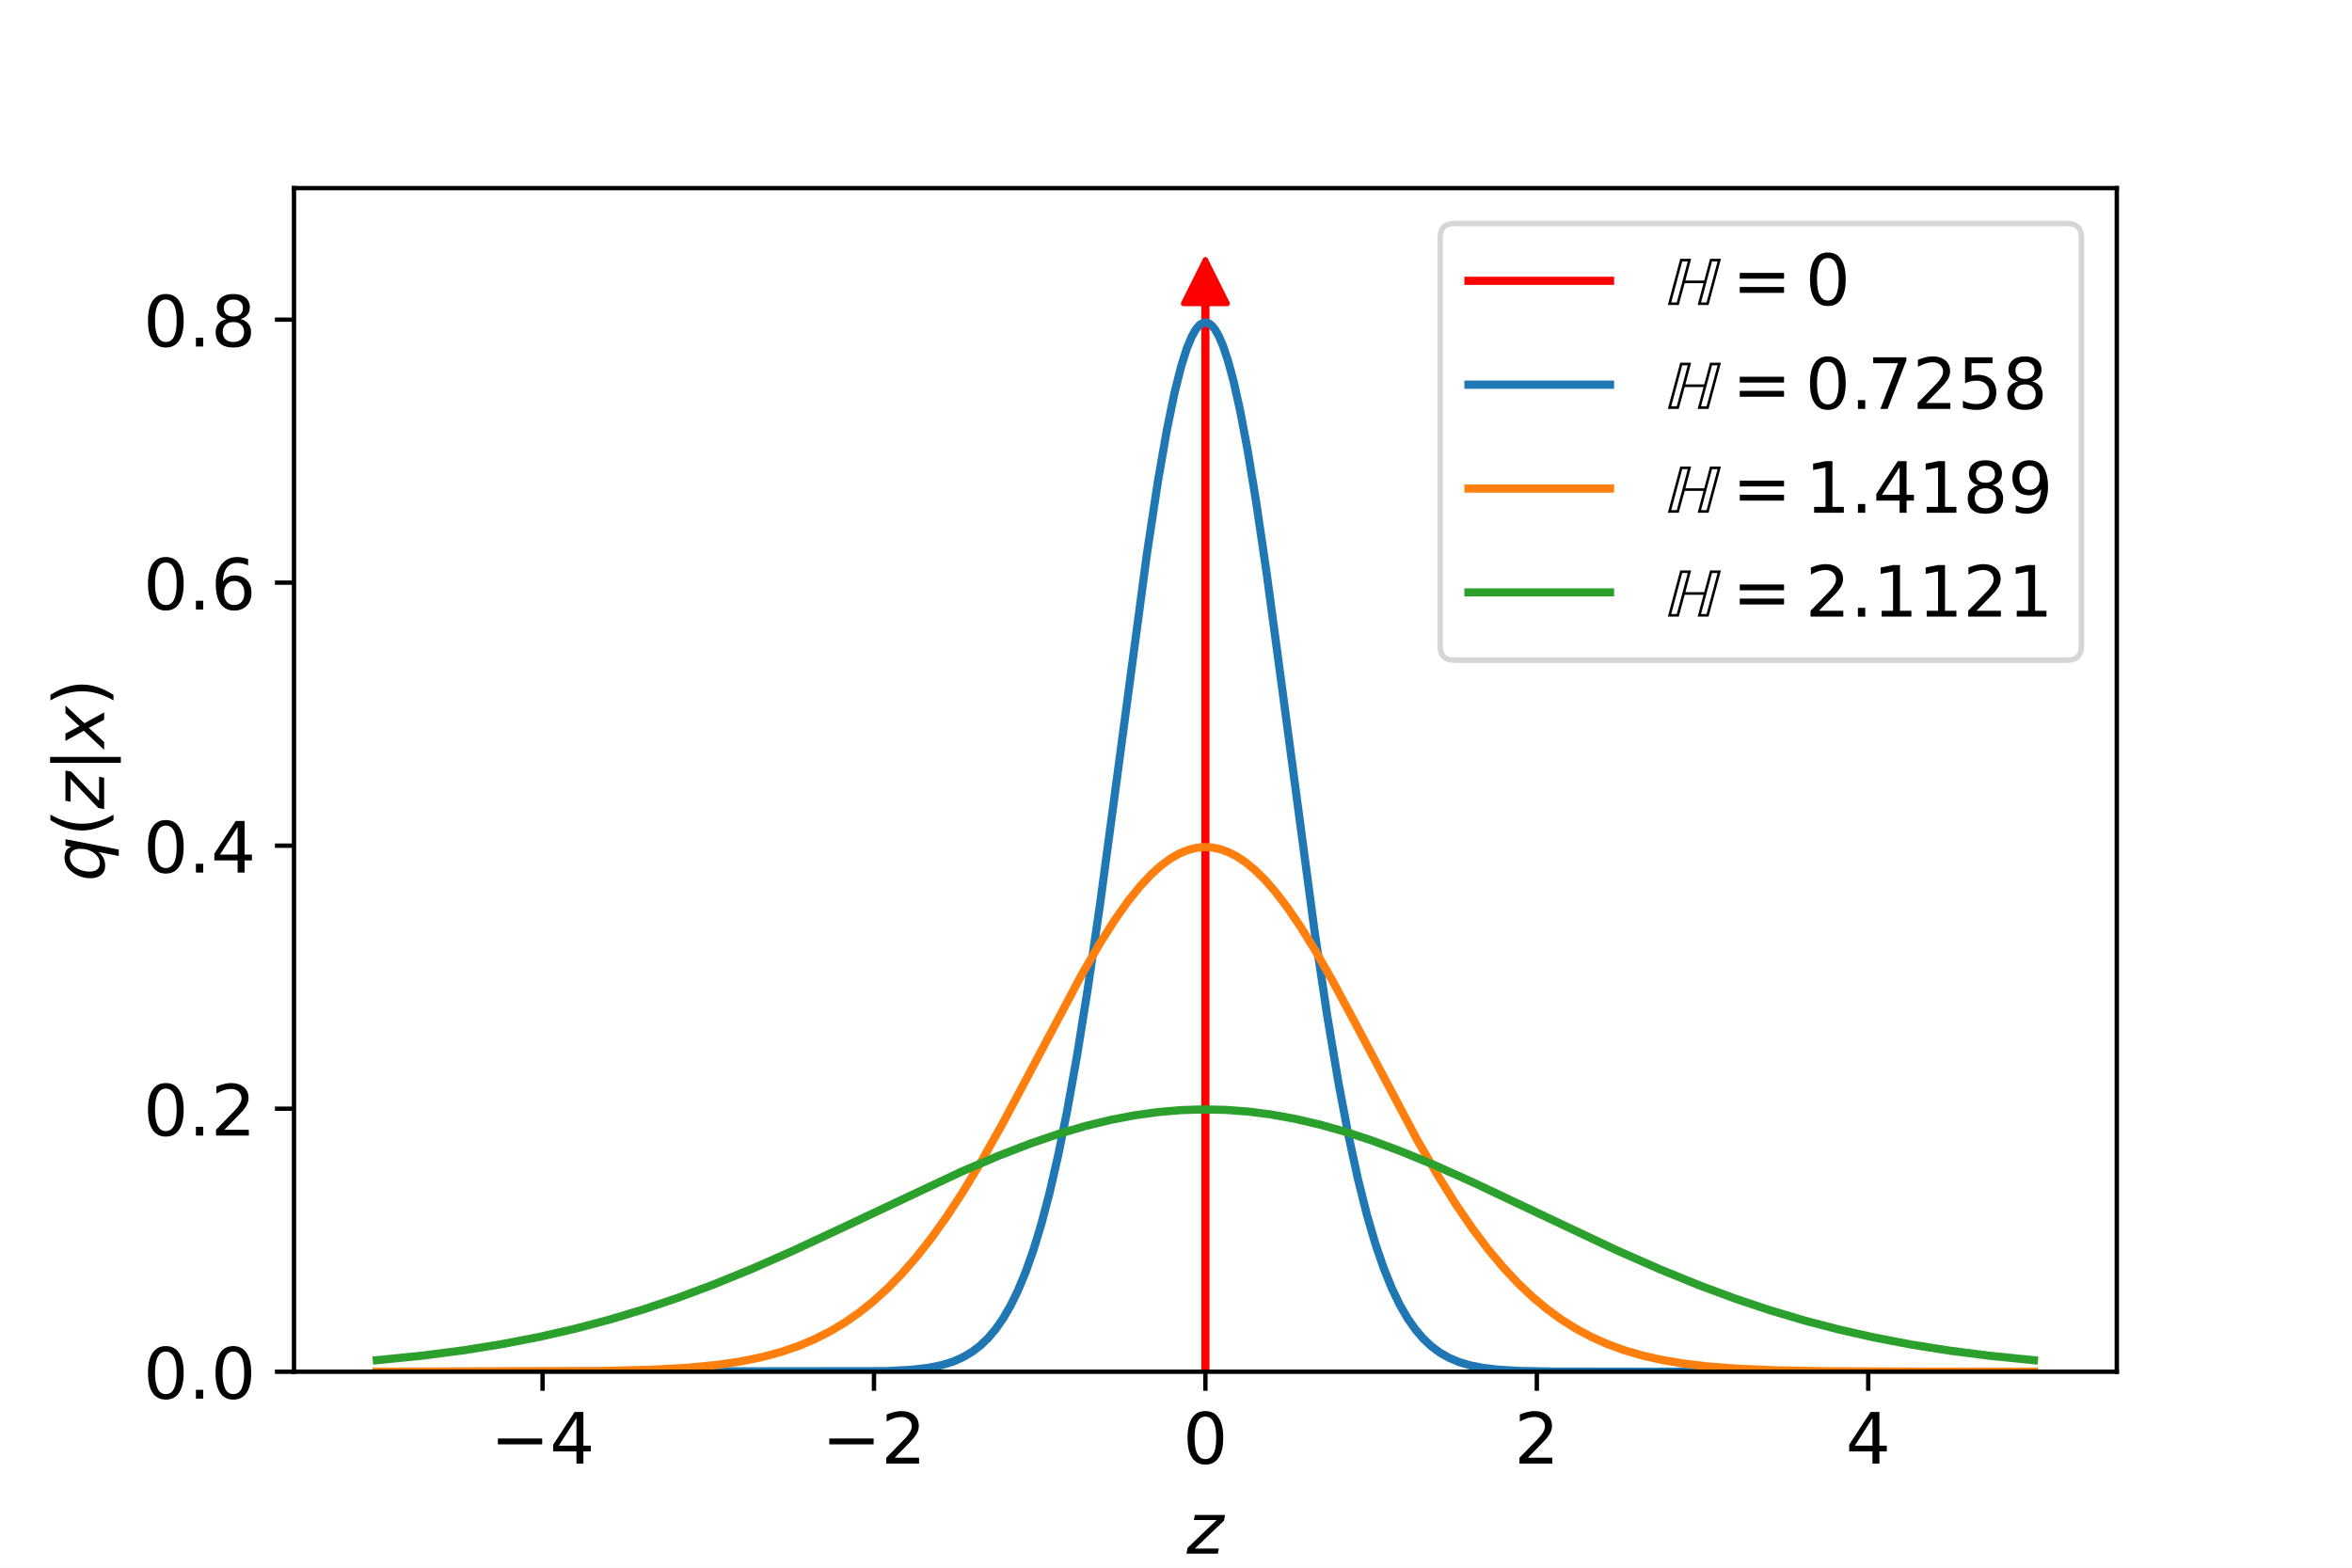
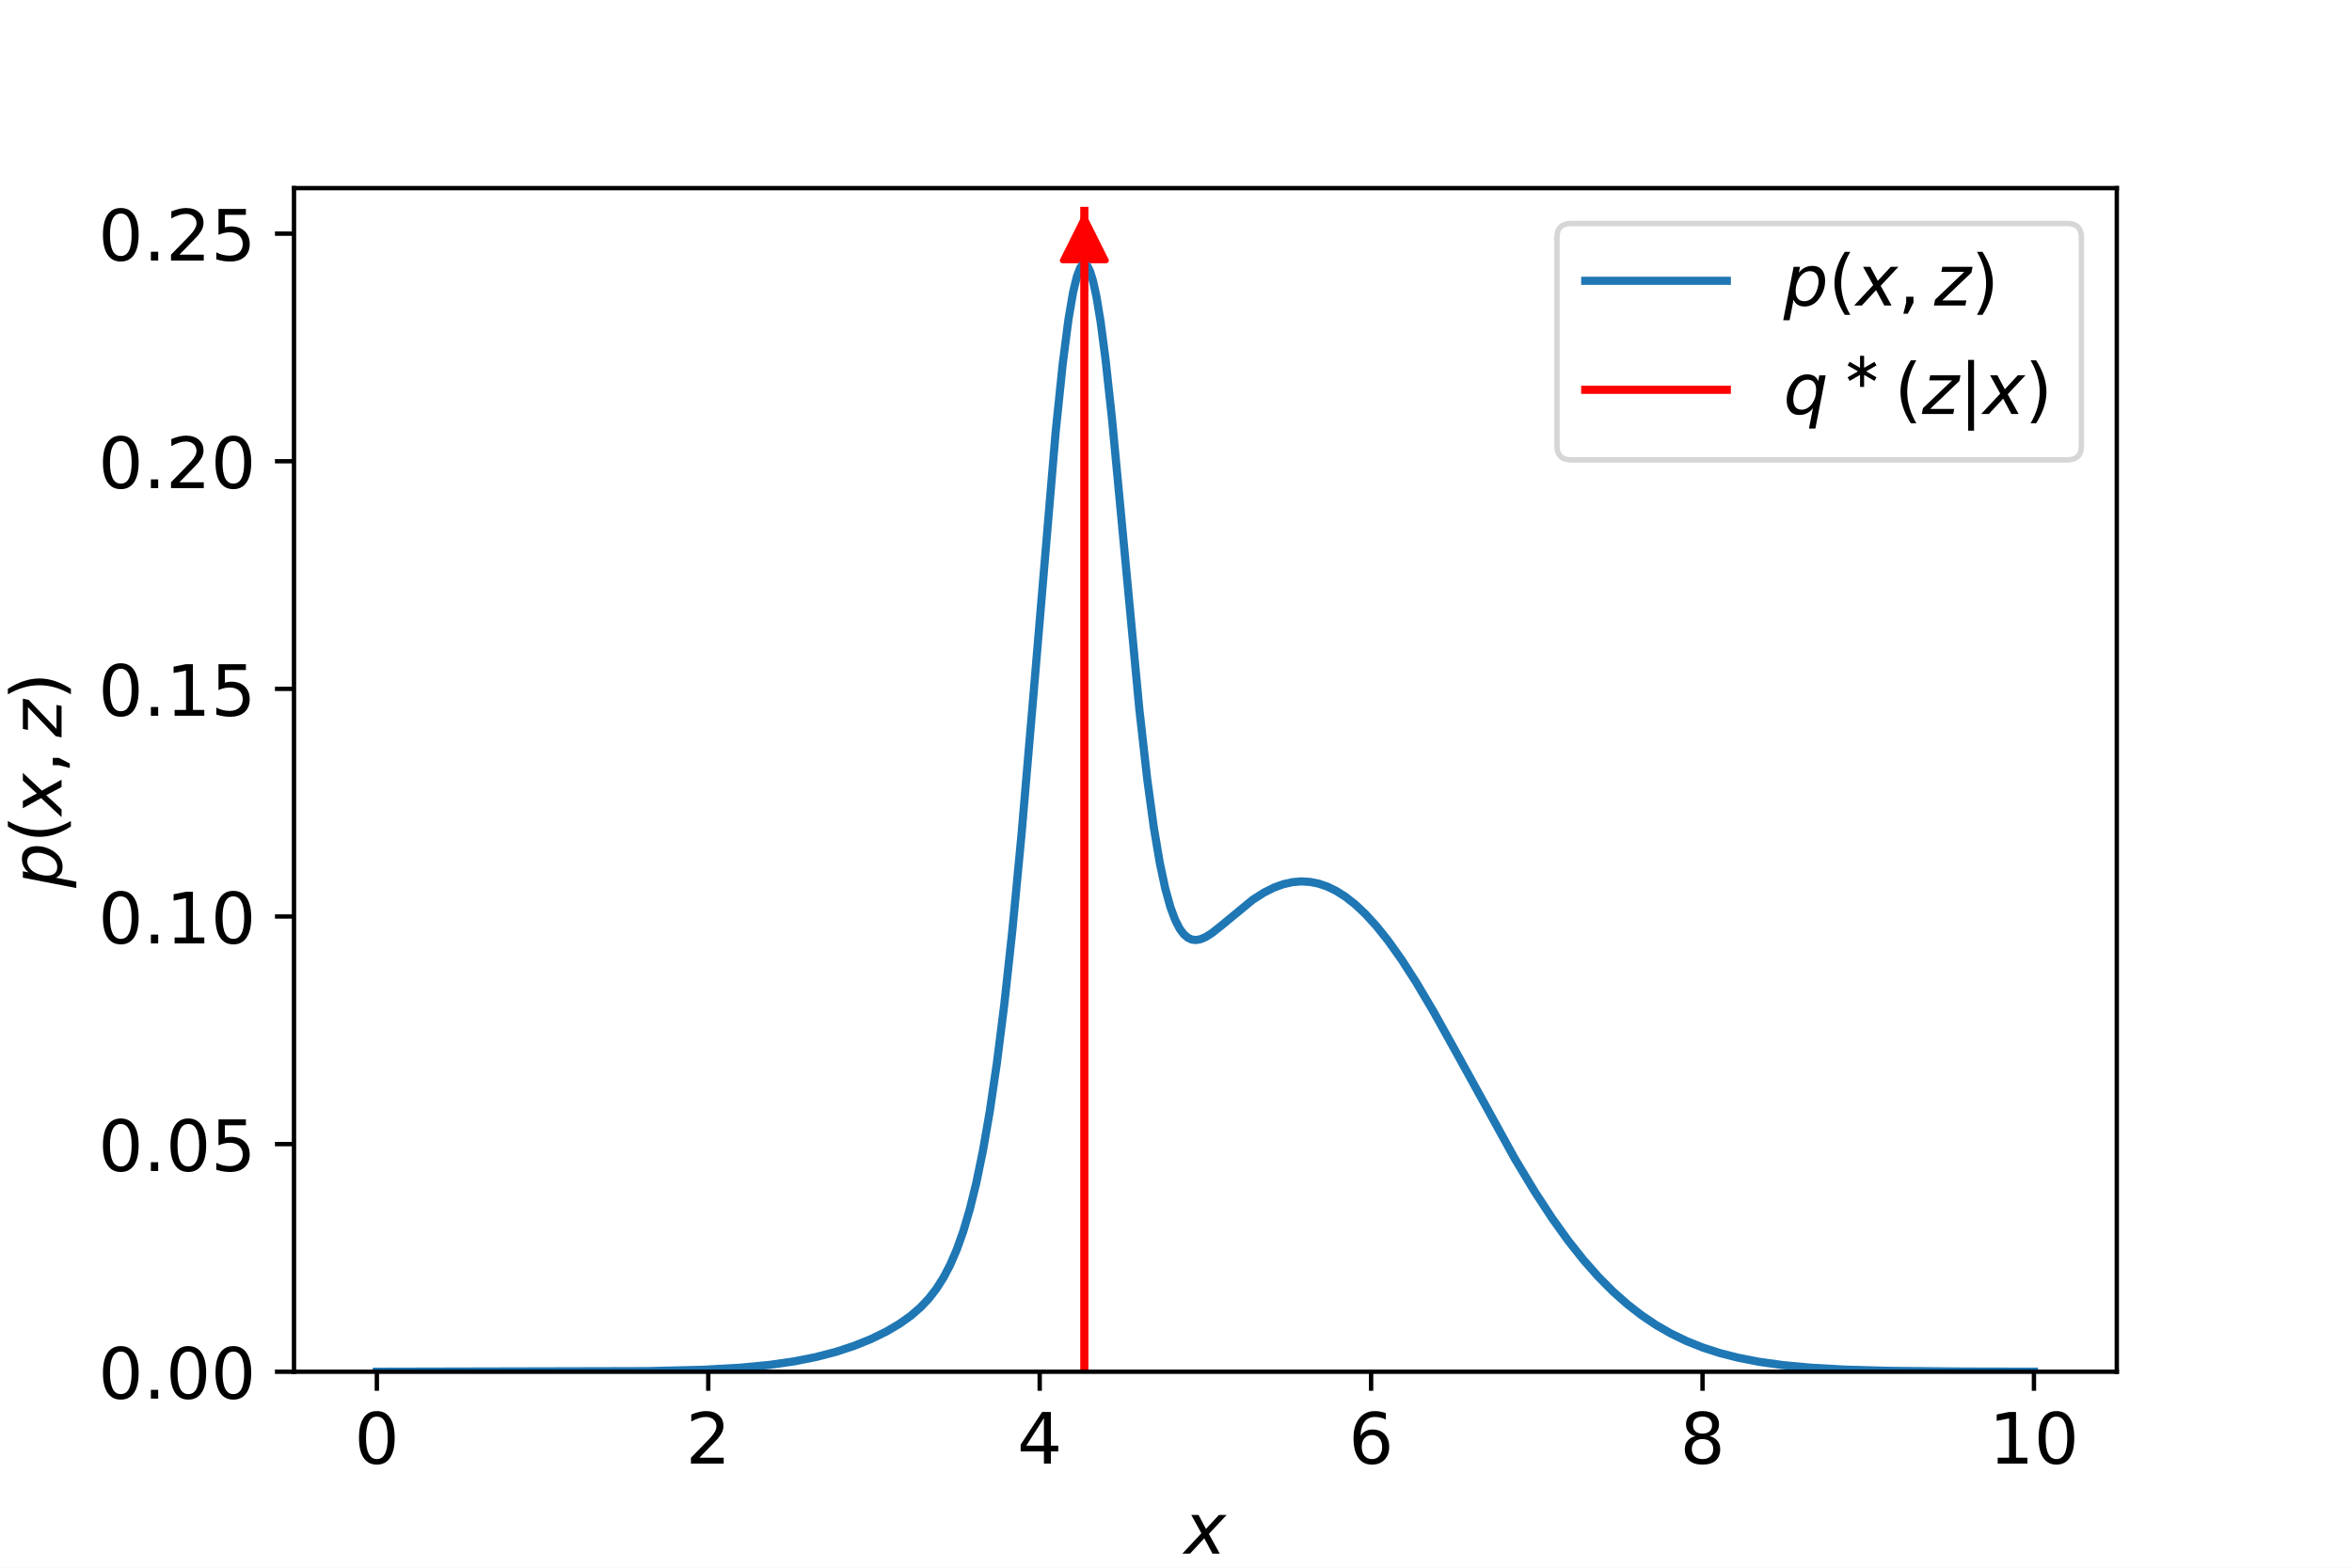
<svg xmlns="http://www.w3.org/2000/svg" xmlns:xlink="http://www.w3.org/1999/xlink" height="288pt" version="1.1" viewBox="0 0 432 288" width="432pt">
  <defs>
    <style type="text/css">
*{stroke-linecap:butt;stroke-linejoin:round;}
  </style>
  </defs>
  <g id="figure_1">
    <g id="patch_1">
      <path d="M 0 288  L 432 288  L 432 0  L 0 0  z " style="fill:#ffffff;" />
    </g>
    <g id="axes_1">
      <g id="patch_2">
        <path d="M 54 252  L 388.8 252  L 388.8 34.56  L 54 34.56  z " style="fill:#ffffff;" />
      </g>
      <g id="patch_3">
-         <path clip-path="url(#pfe85a379e0)" d="M 221.4 252  Q 221.4 149.32 221.4 47.758  " style="fill:none;stroke:#ff0000;stroke-linecap:round;" />
-         <path clip-path="url(#pfe85a379e0)" d="M 217.4 55.758  L 221.4 47.758  L 225.4 55.758  L 217.4 55.758  z " style="fill:#ff0000;stroke:#ff0000;stroke-linecap:round;" />
+         <path clip-path="url(#p0064da50ec)" d="M 199.164 252  Q 199.164 145.371 199.164 39.86  " style="fill:none;stroke:#ff0000;stroke-linecap:round;" />
+         <path clip-path="url(#p0064da50ec)" d="M 195.164 47.86  L 199.164 39.86  L 203.164 47.86  L 195.164 47.86  z " style="fill:#ff0000;stroke:#ff0000;stroke-linecap:round;" />
      </g>
      <g id="matplotlib.axis_1">
        <g id="xtick_1">
          <g id="line2d_1">
            <defs>
-               <path d="M 0 0  L 0 3.5  " id="mf1ab53fa80" style="stroke:#000000;stroke-width:0.8;" />
-             </defs>
-             <g>
-               <use style="stroke:#000000;stroke-width:0.8;" x="99.655" xlink:href="#mf1ab53fa80" y="252" />
+               <path d="M 0 0  L 0 3.5  " id="m788c92fd67" style="stroke:#000000;stroke-width:0.8;" />
+             </defs>
+             <g>
+               <use style="stroke:#000000;stroke-width:0.8;" x="69.218" xlink:href="#m788c92fd67" y="252" />
            </g>
          </g>
          <g id="text_1">
            <defs>
-               <path d="M 10.594 35.5  L 73.188 35.5  L 73.188 27.203  L 10.594 27.203  z " id="DejaVuSans-8722" />
-               <path d="M 37.797 64.312  L 12.891 25.391  L 37.797 25.391  z M 35.203 72.906  L 47.609 72.906  L 47.609 25.391  L 58.016 25.391  L 58.016 17.188  L 47.609 17.188  L 47.609 0  L 37.797 0  L 37.797 17.188  L 4.891 17.188  L 4.891 26.703  z " id="DejaVuSans-52" />
-             </defs>
-             <g transform="translate(90.07212 268.878)scale(0.13 -0.13)">
-               <use xlink:href="#DejaVuSans-8722" />
-               <use x="83.789" xlink:href="#DejaVuSans-52" />
+               <path d="M 31.781 66.406  Q 24.172 66.406 20.328 58.906  Q 16.5 51.422 16.5 36.375  Q 16.5 21.391 20.328 13.891  Q 24.172 6.391 31.781 6.391  Q 39.453 6.391 43.281 13.891  Q 47.125 21.391 47.125 36.375  Q 47.125 51.422 43.281 58.906  Q 39.453 66.406 31.781 66.406  z M 31.781 74.219  Q 44.047 74.219 50.516 64.516  Q 56.984 54.828 56.984 36.375  Q 56.984 17.969 50.516 8.266  Q 44.047 -1.422 31.781 -1.422  Q 19.531 -1.422 13.062 8.266  Q 6.594 17.969 6.594 36.375  Q 6.594 54.828 13.062 64.516  Q 19.531 74.219 31.781 74.219  z " id="DejaVuSans-48" />
+             </defs>
+             <g transform="translate(65.08256 268.878)scale(0.13 -0.13)">
+               <use xlink:href="#DejaVuSans-48" />
            </g>
          </g>
        </g>
        <g id="xtick_2">
          <g id="line2d_2">
            <g>
-               <use style="stroke:#000000;stroke-width:0.8;" x="160.527" xlink:href="#mf1ab53fa80" y="252" />
+               <use style="stroke:#000000;stroke-width:0.8;" x="130.091" xlink:href="#m788c92fd67" y="252" />
            </g>
          </g>
          <g id="text_2">
            <defs>
              <path d="M 19.188 8.297  L 53.609 8.297  L 53.609 0  L 7.328 0  L 7.328 8.297  Q 12.938 14.109 22.625 23.891  Q 32.328 33.688 34.812 36.531  Q 39.547 41.844 41.422 45.531  Q 43.312 49.219 43.312 52.781  Q 43.312 58.594 39.234 62.25  Q 35.156 65.922 28.609 65.922  Q 23.969 65.922 18.812 64.312  Q 13.672 62.703 7.812 59.422  L 7.812 69.391  Q 13.766 71.781 18.938 73  Q 24.125 74.219 28.422 74.219  Q 39.75 74.219 46.484 68.547  Q 53.219 62.891 53.219 53.422  Q 53.219 48.922 51.531 44.891  Q 49.859 40.875 45.406 35.406  Q 44.188 33.984 37.641 27.219  Q 31.109 20.453 19.188 8.297  z " id="DejaVuSans-50" />
            </defs>
-             <g transform="translate(150.9449 268.878)scale(0.13 -0.13)">
-               <use xlink:href="#DejaVuSans-8722" />
-               <use x="83.789" xlink:href="#DejaVuSans-50" />
+             <g transform="translate(125.9553 268.878)scale(0.13 -0.13)">
+               <use xlink:href="#DejaVuSans-50" />
            </g>
          </g>
        </g>
        <g id="xtick_3">
          <g id="line2d_3">
            <g>
-               <use style="stroke:#000000;stroke-width:0.8;" x="221.4" xlink:href="#mf1ab53fa80" y="252" />
+               <use style="stroke:#000000;stroke-width:0.8;" x="190.964" xlink:href="#m788c92fd67" y="252" />
            </g>
          </g>
          <g id="text_3">
            <defs>
-               <path d="M 31.781 66.406  Q 24.172 66.406 20.328 58.906  Q 16.5 51.422 16.5 36.375  Q 16.5 21.391 20.328 13.891  Q 24.172 6.391 31.781 6.391  Q 39.453 6.391 43.281 13.891  Q 47.125 21.391 47.125 36.375  Q 47.125 51.422 43.281 58.906  Q 39.453 66.406 31.781 66.406  z M 31.781 74.219  Q 44.047 74.219 50.516 64.516  Q 56.984 54.828 56.984 36.375  Q 56.984 17.969 50.516 8.266  Q 44.047 -1.422 31.781 -1.422  Q 19.531 -1.422 13.062 8.266  Q 6.594 17.969 6.594 36.375  Q 6.594 54.828 13.062 64.516  Q 19.531 74.219 31.781 74.219  z " id="DejaVuSans-48" />
-             </defs>
-             <g transform="translate(217.2644 268.878)scale(0.13 -0.13)">
-               <use xlink:href="#DejaVuSans-48" />
+               <path d="M 37.797 64.312  L 12.891 25.391  L 37.797 25.391  z M 35.203 72.906  L 47.609 72.906  L 47.609 25.391  L 58.016 25.391  L 58.016 17.188  L 47.609 17.188  L 47.609 0  L 37.797 0  L 37.797 17.188  L 4.891 17.188  L 4.891 26.703  z " id="DejaVuSans-52" />
+             </defs>
+             <g transform="translate(186.828 268.878)scale(0.13 -0.13)">
+               <use xlink:href="#DejaVuSans-52" />
            </g>
          </g>
        </g>
        <g id="xtick_4">
          <g id="line2d_4">
            <g>
-               <use style="stroke:#000000;stroke-width:0.8;" x="282.273" xlink:href="#mf1ab53fa80" y="252" />
+               <use style="stroke:#000000;stroke-width:0.8;" x="251.836" xlink:href="#m788c92fd67" y="252" />
            </g>
          </g>
          <g id="text_4">
-             <g transform="translate(278.1371 268.878)scale(0.13 -0.13)">
-               <use xlink:href="#DejaVuSans-50" />
+             <defs>
+               <path d="M 33.016 40.375  Q 26.375 40.375 22.484 35.828  Q 18.609 31.297 18.609 23.391  Q 18.609 15.531 22.484 10.953  Q 26.375 6.391 33.016 6.391  Q 39.656 6.391 43.531 10.953  Q 47.406 15.531 47.406 23.391  Q 47.406 31.297 43.531 35.828  Q 39.656 40.375 33.016 40.375  z M 52.594 71.297  L 52.594 62.312  Q 48.875 64.062 45.094 64.984  Q 41.312 65.922 37.594 65.922  Q 27.828 65.922 22.672 59.328  Q 17.531 52.734 16.797 39.406  Q 19.672 43.656 24.016 45.922  Q 28.375 48.188 33.594 48.188  Q 44.578 48.188 50.953 41.516  Q 57.328 34.859 57.328 23.391  Q 57.328 12.156 50.688 5.359  Q 44.047 -1.422 33.016 -1.422  Q 20.359 -1.422 13.672 8.266  Q 6.984 17.969 6.984 36.375  Q 6.984 53.656 15.188 63.938  Q 23.391 74.219 37.203 74.219  Q 40.922 74.219 44.703 73.484  Q 48.484 72.75 52.594 71.297  z " id="DejaVuSans-54" />
+             </defs>
+             <g transform="translate(247.7007 268.878)scale(0.13 -0.13)">
+               <use xlink:href="#DejaVuSans-54" />
            </g>
          </g>
        </g>
        <g id="xtick_5">
          <g id="line2d_5">
            <g>
-               <use style="stroke:#000000;stroke-width:0.8;" x="343.145" xlink:href="#mf1ab53fa80" y="252" />
+               <use style="stroke:#000000;stroke-width:0.8;" x="312.709" xlink:href="#m788c92fd67" y="252" />
            </g>
          </g>
          <g id="text_5">
-             <g transform="translate(339.0098 268.878)scale(0.13 -0.13)">
-               <use xlink:href="#DejaVuSans-52" />
-             </g>
-           </g>
-         </g>
-         <g id="text_6">
+             <defs>
+               <path d="M 31.781 34.625  Q 24.75 34.625 20.719 30.859  Q 16.703 27.094 16.703 20.516  Q 16.703 13.922 20.719 10.156  Q 24.75 6.391 31.781 6.391  Q 38.812 6.391 42.859 10.172  Q 46.922 13.969 46.922 20.516  Q 46.922 27.094 42.891 30.859  Q 38.875 34.625 31.781 34.625  z M 21.922 38.812  Q 15.578 40.375 12.031 44.719  Q 8.5 49.078 8.5 55.328  Q 8.5 64.062 14.719 69.141  Q 20.953 74.219 31.781 74.219  Q 42.672 74.219 48.875 69.141  Q 55.078 64.062 55.078 55.328  Q 55.078 49.078 51.531 44.719  Q 48 40.375 41.703 38.812  Q 48.828 37.156 52.797 32.312  Q 56.781 27.484 56.781 20.516  Q 56.781 9.906 50.312 4.234  Q 43.844 -1.422 31.781 -1.422  Q 19.734 -1.422 13.25 4.234  Q 6.781 9.906 6.781 20.516  Q 6.781 27.484 10.781 32.312  Q 14.797 37.156 21.922 38.812  z M 18.312 54.391  Q 18.312 48.734 21.844 45.562  Q 25.391 42.391 31.781 42.391  Q 38.141 42.391 41.719 45.562  Q 45.312 48.734 45.312 54.391  Q 45.312 60.062 41.719 63.234  Q 38.141 66.406 31.781 66.406  Q 25.391 66.406 21.844 63.234  Q 18.312 60.062 18.312 54.391  z " id="DejaVuSans-56" />
+             </defs>
+             <g transform="translate(308.5735 268.878)scale(0.13 -0.13)">
+               <use xlink:href="#DejaVuSans-56" />
+             </g>
+           </g>
+         </g>
+         <g id="xtick_6">
+           <g id="line2d_6">
+             <g>
+               <use style="stroke:#000000;stroke-width:0.8;" x="373.582" xlink:href="#m788c92fd67" y="252" />
+             </g>
+           </g>
+           <g id="text_6">
+             <defs>
+               <path d="M 12.406 8.297  L 28.516 8.297  L 28.516 63.922  L 10.984 60.406  L 10.984 69.391  L 28.422 72.906  L 38.281 72.906  L 38.281 8.297  L 54.391 8.297  L 54.391 0  L 12.406 0  z " id="DejaVuSans-49" />
+             </defs>
+             <g transform="translate(365.3106 268.878)scale(0.13 -0.13)">
+               <use xlink:href="#DejaVuSans-49" />
+               <use x="63.623" xlink:href="#DejaVuSans-48" />
+             </g>
+           </g>
+         </g>
+         <g id="text_7">
          <defs>
-             <path d="M 11.625 54.688  L 54.297 54.688  L 52.688 46.484  L 11.531 7.172  L 45.516 7.172  L 44.094 0  L -0.297 0  L 1.312 8.203  L 42.484 47.516  L 10.203 47.516  z " id="DejaVuSans-Oblique-122" />
+             <path d="M 60.016 54.688  L 34.906 27.875  L 50.297 0  L 39.984 0  L 28.422 21.688  L 8.297 0  L -2.594 0  L 24.312 28.812  L 10.016 54.688  L 20.312 54.688  L 30.812 34.906  L 49.125 54.688  z " id="DejaVuSans-Oblique-120" />
          </defs>
-           <g transform="translate(217.955 285.4595)scale(0.13 -0.13)">
-             <use transform="translate(0 0.3125)" xlink:href="#DejaVuSans-Oblique-122" />
+           <g transform="translate(217.5 285.4595)scale(0.13 -0.13)">
+             <use transform="translate(0 0.3125)" xlink:href="#DejaVuSans-Oblique-120" />
          </g>
        </g>
      </g>
      <g id="matplotlib.axis_2">
        <g id="ytick_1">
-           <g id="line2d_6">
-             <defs>
-               <path d="M 0 0  L -3.5 0  " id="mdc153261a1" style="stroke:#000000;stroke-width:0.8;" />
-             </defs>
-             <g>
-               <use style="stroke:#000000;stroke-width:0.8;" x="54" xlink:href="#mdc153261a1" y="252" />
-             </g>
-           </g>
-           <g id="text_7">
+           <g id="line2d_7">
+             <defs>
+               <path d="M 0 0  L -3.5 0  " id="m29e18bbf94" style="stroke:#000000;stroke-width:0.8;" />
+             </defs>
+             <g>
+               <use style="stroke:#000000;stroke-width:0.8;" x="54" xlink:href="#m29e18bbf94" y="252" />
+             </g>
+           </g>
+           <g id="text_8">
            <defs>
              <path d="M 10.688 12.406  L 21 12.406  L 21 0  L 10.688 0  z " id="DejaVuSans-46" />
            </defs>
-             <g transform="translate(26.32594 256.939)scale(0.13 -0.13)">
+             <g transform="translate(18.05469 256.939)scale(0.13 -0.13)">
              <use xlink:href="#DejaVuSans-48" />
              <use x="63.623" xlink:href="#DejaVuSans-46" />
              <use x="95.41" xlink:href="#DejaVuSans-48" />
+               <use x="159.033" xlink:href="#DejaVuSans-48" />
            </g>
          </g>
        </g>
        <g id="ytick_2">
-           <g id="line2d_7">
-             <g>
-               <use style="stroke:#000000;stroke-width:0.8;" x="54" xlink:href="#mdc153261a1" y="203.68" />
-             </g>
-           </g>
-           <g id="text_8">
-             <g transform="translate(26.32594 208.619)scale(0.13 -0.13)">
+           <g id="line2d_8">
+             <g>
+               <use style="stroke:#000000;stroke-width:0.8;" x="54" xlink:href="#m29e18bbf94" y="210.185" />
+             </g>
+           </g>
+           <g id="text_9">
+             <defs>
+               <path d="M 10.797 72.906  L 49.516 72.906  L 49.516 64.594  L 19.828 64.594  L 19.828 46.734  Q 21.969 47.469 24.109 47.828  Q 26.266 48.188 28.422 48.188  Q 40.625 48.188 47.75 41.5  Q 54.891 34.812 54.891 23.391  Q 54.891 11.625 47.562 5.094  Q 40.234 -1.422 26.906 -1.422  Q 22.312 -1.422 17.547 -0.641  Q 12.797 0.141 7.719 1.703  L 7.719 11.625  Q 12.109 9.234 16.797 8.062  Q 21.484 6.891 26.703 6.891  Q 35.156 6.891 40.078 11.328  Q 45.016 15.766 45.016 23.391  Q 45.016 31 40.078 35.438  Q 35.156 39.891 26.703 39.891  Q 22.75 39.891 18.812 39.016  Q 14.891 38.141 10.797 36.281  z " id="DejaVuSans-53" />
+             </defs>
+             <g transform="translate(18.05469 215.1236)scale(0.13 -0.13)">
+               <use xlink:href="#DejaVuSans-48" />
+               <use x="63.623" xlink:href="#DejaVuSans-46" />
+               <use x="95.41" xlink:href="#DejaVuSans-48" />
+               <use x="159.033" xlink:href="#DejaVuSans-53" />
+             </g>
+           </g>
+         </g>
+         <g id="ytick_3">
+           <g id="line2d_9">
+             <g>
+               <use style="stroke:#000000;stroke-width:0.8;" x="54" xlink:href="#m29e18bbf94" y="168.369" />
+             </g>
+           </g>
+           <g id="text_10">
+             <g transform="translate(18.05469 173.3082)scale(0.13 -0.13)">
+               <use xlink:href="#DejaVuSans-48" />
+               <use x="63.623" xlink:href="#DejaVuSans-46" />
+               <use x="95.41" xlink:href="#DejaVuSans-49" />
+               <use x="159.033" xlink:href="#DejaVuSans-48" />
+             </g>
+           </g>
+         </g>
+         <g id="ytick_4">
+           <g id="line2d_10">
+             <g>
+               <use style="stroke:#000000;stroke-width:0.8;" x="54" xlink:href="#m29e18bbf94" y="126.554" />
+             </g>
+           </g>
+           <g id="text_11">
+             <g transform="translate(18.05469 131.4928)scale(0.13 -0.13)">
+               <use xlink:href="#DejaVuSans-48" />
+               <use x="63.623" xlink:href="#DejaVuSans-46" />
+               <use x="95.41" xlink:href="#DejaVuSans-49" />
+               <use x="159.033" xlink:href="#DejaVuSans-53" />
+             </g>
+           </g>
+         </g>
+         <g id="ytick_5">
+           <g id="line2d_11">
+             <g>
+               <use style="stroke:#000000;stroke-width:0.8;" x="54" xlink:href="#m29e18bbf94" y="84.738" />
+             </g>
+           </g>
+           <g id="text_12">
+             <g transform="translate(18.05469 89.67745)scale(0.13 -0.13)">
              <use xlink:href="#DejaVuSans-48" />
              <use x="63.623" xlink:href="#DejaVuSans-46" />
              <use x="95.41" xlink:href="#DejaVuSans-50" />
-             </g>
-           </g>
-         </g>
-         <g id="ytick_3">
-           <g id="line2d_8">
-             <g>
-               <use style="stroke:#000000;stroke-width:0.8;" x="54" xlink:href="#mdc153261a1" y="155.36" />
-             </g>
-           </g>
-           <g id="text_9">
-             <g transform="translate(26.32594 160.299)scale(0.13 -0.13)">
-               <use xlink:href="#DejaVuSans-48" />
-               <use x="63.623" xlink:href="#DejaVuSans-46" />
-               <use x="95.41" xlink:href="#DejaVuSans-52" />
-             </g>
-           </g>
-         </g>
-         <g id="ytick_4">
-           <g id="line2d_9">
-             <g>
-               <use style="stroke:#000000;stroke-width:0.8;" x="54" xlink:href="#mdc153261a1" y="107.04" />
-             </g>
-           </g>
-           <g id="text_10">
-             <defs>
-               <path d="M 33.016 40.375  Q 26.375 40.375 22.484 35.828  Q 18.609 31.297 18.609 23.391  Q 18.609 15.531 22.484 10.953  Q 26.375 6.391 33.016 6.391  Q 39.656 6.391 43.531 10.953  Q 47.406 15.531 47.406 23.391  Q 47.406 31.297 43.531 35.828  Q 39.656 40.375 33.016 40.375  z M 52.594 71.297  L 52.594 62.312  Q 48.875 64.062 45.094 64.984  Q 41.312 65.922 37.594 65.922  Q 27.828 65.922 22.672 59.328  Q 17.531 52.734 16.797 39.406  Q 19.672 43.656 24.016 45.922  Q 28.375 48.188 33.594 48.188  Q 44.578 48.188 50.953 41.516  Q 57.328 34.859 57.328 23.391  Q 57.328 12.156 50.688 5.359  Q 44.047 -1.422 33.016 -1.422  Q 20.359 -1.422 13.672 8.266  Q 6.984 17.969 6.984 36.375  Q 6.984 53.656 15.188 63.938  Q 23.391 74.219 37.203 74.219  Q 40.922 74.219 44.703 73.484  Q 48.484 72.75 52.594 71.297  z " id="DejaVuSans-54" />
-             </defs>
-             <g transform="translate(26.32594 111.979)scale(0.13 -0.13)">
-               <use xlink:href="#DejaVuSans-48" />
-               <use x="63.623" xlink:href="#DejaVuSans-46" />
-               <use x="95.41" xlink:href="#DejaVuSans-54" />
-             </g>
-           </g>
-         </g>
-         <g id="ytick_5">
-           <g id="line2d_10">
-             <g>
-               <use style="stroke:#000000;stroke-width:0.8;" x="54" xlink:href="#mdc153261a1" y="58.72" />
-             </g>
-           </g>
-           <g id="text_11">
-             <defs>
-               <path d="M 31.781 34.625  Q 24.75 34.625 20.719 30.859  Q 16.703 27.094 16.703 20.516  Q 16.703 13.922 20.719 10.156  Q 24.75 6.391 31.781 6.391  Q 38.812 6.391 42.859 10.172  Q 46.922 13.969 46.922 20.516  Q 46.922 27.094 42.891 30.859  Q 38.875 34.625 31.781 34.625  z M 21.922 38.812  Q 15.578 40.375 12.031 44.719  Q 8.5 49.078 8.5 55.328  Q 8.5 64.062 14.719 69.141  Q 20.953 74.219 31.781 74.219  Q 42.672 74.219 48.875 69.141  Q 55.078 64.062 55.078 55.328  Q 55.078 49.078 51.531 44.719  Q 48 40.375 41.703 38.812  Q 48.828 37.156 52.797 32.312  Q 56.781 27.484 56.781 20.516  Q 56.781 9.906 50.312 4.234  Q 43.844 -1.422 31.781 -1.422  Q 19.734 -1.422 13.25 4.234  Q 6.781 9.906 6.781 20.516  Q 6.781 27.484 10.781 32.312  Q 14.797 37.156 21.922 38.812  z M 18.312 54.391  Q 18.312 48.734 21.844 45.562  Q 25.391 42.391 31.781 42.391  Q 38.141 42.391 41.719 45.562  Q 45.312 48.734 45.312 54.391  Q 45.312 60.062 41.719 63.234  Q 38.141 66.406 31.781 66.406  Q 25.391 66.406 21.844 63.234  Q 18.312 60.062 18.312 54.391  z " id="DejaVuSans-56" />
-             </defs>
-             <g transform="translate(26.32594 63.65898)scale(0.13 -0.13)">
-               <use xlink:href="#DejaVuSans-48" />
-               <use x="63.623" xlink:href="#DejaVuSans-46" />
-               <use x="95.41" xlink:href="#DejaVuSans-56" />
-             </g>
-           </g>
-         </g>
-         <g id="text_12">
+               <use x="159.033" xlink:href="#DejaVuSans-48" />
+             </g>
+           </g>
+         </g>
+         <g id="ytick_6">
+           <g id="line2d_12">
+             <g>
+               <use style="stroke:#000000;stroke-width:0.8;" x="54" xlink:href="#m29e18bbf94" y="42.923" />
+             </g>
+           </g>
+           <g id="text_13">
+             <g transform="translate(18.05469 47.86206)scale(0.13 -0.13)">
+               <use xlink:href="#DejaVuSans-48" />
+               <use x="63.623" xlink:href="#DejaVuSans-46" />
+               <use x="95.41" xlink:href="#DejaVuSans-50" />
+               <use x="159.033" xlink:href="#DejaVuSans-53" />
+             </g>
+           </g>
+         </g>
+         <g id="text_14">
+           <defs>
+             <path d="M 49.609 33.688  Q 49.609 40.875 46.484 44.672  Q 43.359 48.484 37.5 48.484  Q 33.5 48.484 29.859 46.438  Q 26.219 44.391 23.391 40.484  Q 20.609 36.625 18.938 31.156  Q 17.281 25.688 17.281 20.312  Q 17.281 13.484 20.406 9.797  Q 23.531 6.109 29.297 6.109  Q 33.547 6.109 37.188 8.109  Q 40.828 10.109 43.406 13.922  Q 46.188 17.922 47.891 23.344  Q 49.609 28.766 49.609 33.688  z M 21.781 46.391  Q 25.391 51.125 30.297 53.562  Q 35.203 56 41.219 56  Q 49.609 56 54.25 50.5  Q 58.891 45.016 58.891 35.109  Q 58.891 27 56 19.656  Q 53.125 12.312 47.703 6.5  Q 44.094 2.641 39.547 0.609  Q 35.016 -1.422 29.984 -1.422  Q 24.172 -1.422 20.219 1  Q 16.266 3.422 14.312 8.203  L 8.688 -20.797  L -0.297 -20.797  L 14.406 54.688  L 23.391 54.688  z " id="DejaVuSans-Oblique-112" />
+             <path d="M 31 75.875  Q 24.469 64.656 21.281 53.656  Q 18.109 42.672 18.109 31.391  Q 18.109 20.125 21.312 9.062  Q 24.516 -2 31 -13.188  L 23.188 -13.188  Q 15.875 -1.703 12.234 9.375  Q 8.594 20.453 8.594 31.391  Q 8.594 42.281 12.203 53.312  Q 15.828 64.359 23.188 75.875  z " id="DejaVuSans-40" />
+             <path d="M 11.719 12.406  L 22.016 12.406  L 22.016 4  L 14.016 -11.625  L 7.719 -11.625  L 11.719 4  z " id="DejaVuSans-44" />
+             <path d="M 11.625 54.688  L 54.297 54.688  L 52.688 46.484  L 11.531 7.172  L 45.516 7.172  L 44.094 0  L -0.297 0  L 1.312 8.203  L 42.484 47.516  L 10.203 47.516  z " id="DejaVuSans-Oblique-122" />
+             <path d="M 8.016 75.875  L 15.828 75.875  Q 23.141 64.359 26.781 53.312  Q 30.422 42.281 30.422 31.391  Q 30.422 20.453 26.781 9.375  Q 23.141 -1.703 15.828 -13.188  L 8.016 -13.188  Q 14.5 -2 17.703 9.062  Q 20.906 20.125 20.906 31.391  Q 20.906 42.672 17.703 53.656  Q 14.5 64.656 8.016 75.875  z " id="DejaVuSans-41" />
+           </defs>
+           <g transform="translate(11.32469 163.105)rotate(-90)scale(0.13 -0.13)">
+             <use transform="translate(0 0.125)" xlink:href="#DejaVuSans-Oblique-112" />
+             <use transform="translate(63.47656 0.125)" xlink:href="#DejaVuSans-40" />
+             <use transform="translate(102.4902 0.125)" xlink:href="#DejaVuSans-Oblique-120" />
+             <use transform="translate(161.6699 0.125)" xlink:href="#DejaVuSans-44" />
+             <use transform="translate(212.9395 0.125)" xlink:href="#DejaVuSans-Oblique-122" />
+             <use transform="translate(265.4297 0.125)" xlink:href="#DejaVuSans-41" />
+           </g>
+         </g>
+       </g>
+       <g id="line2d_13">
+         <path clip-path="url(#p0064da50ec)" d="M 69.218 252  L 118.987 251.888  L 129.123 251.641  L 135.972 251.26  L 141.36 250.745  L 145.895 250.093  L 149.883 249.3  L 153.505 248.357  L 156.853 247.258  L 159.958 246.007  L 162.758 244.64  L 165.194 243.209  L 167.264 241.737  L 169.029 240.211  L 170.581 238.574  L 171.982 236.772  L 173.291 234.717  L 174.539 232.33  L 175.756 229.501  L 176.943 226.161  L 178.13 222.137  L 179.318 217.314  L 180.535 211.414  L 181.783 204.241  L 183.092 195.372  L 184.462 184.517  L 185.953 170.831  L 187.627 153.28  L 189.728 128.705  L 193.898 79.336  L 195.207 66.718  L 196.242 58.711  L 197.094 53.71  L 197.794 50.806  L 198.373 49.278  L 198.829 48.646  L 199.164 48.509  L 199.468 48.625  L 199.803 49.016  L 200.229 49.909  L 200.747 51.575  L 201.386 54.481  L 202.147 59.079  L 203.06 66.041  L 204.217 76.682  L 205.922 94.695  L 209.27 130.323  L 210.701 143.02  L 211.918 151.975  L 213.014 158.488  L 214.018 163.202  L 214.962 166.612  L 215.845 168.996  L 216.667 170.601  L 217.428 171.629  L 218.158 172.261  L 218.889 172.599  L 219.619 172.693  L 220.441 172.564  L 221.385 172.178  L 222.572 171.438  L 224.307 170.065  L 230.09 165.3  L 232.13 163.995  L 233.987 163.063  L 235.722 162.434  L 237.396 162.06  L 239.009 161.925  L 240.592 162.014  L 242.175 162.325  L 243.788 162.873  L 245.432 163.672  L 247.137 164.753  L 248.902 166.14  L 250.789 167.912  L 252.798 170.112  L 254.99 172.854  L 257.395 176.234  L 260.104 180.44  L 263.3 185.832  L 267.561 193.494  L 278.215 212.829  L 281.868 218.888  L 285.064 223.774  L 288.047 227.934  L 290.848 231.466  L 293.557 234.534  L 296.205 237.204  L 298.853 239.56  L 301.501 241.618  L 304.18 243.418  L 306.92 244.99  L 309.75 246.357  L 312.733 247.549  L 315.899 248.573  L 319.339 249.448  L 323.144 250.183  L 327.466 250.784  L 332.549 251.258  L 338.82 251.61  L 347.252 251.844  L 360.676 251.968  L 373.582 251.994  L 373.582 251.994  " style="fill:none;stroke:#1f77b4;stroke-linecap:square;stroke-width:1.5;" />
+       </g>
+       <g id="line2d_14">
+         <path clip-path="url(#p0064da50ec)" d="M 199.164 252  L 199.164 38.742  " style="fill:none;stroke:#ff0000;stroke-linecap:square;stroke-width:1.5;" />
+       </g>
+       <g id="patch_4">
+         <path d="M 54 252  L 54 34.56  " style="fill:none;stroke:#000000;stroke-linecap:square;stroke-linejoin:miter;stroke-width:0.8;" />
+       </g>
+       <g id="patch_5">
+         <path d="M 388.8 252  L 388.8 34.56  " style="fill:none;stroke:#000000;stroke-linecap:square;stroke-linejoin:miter;stroke-width:0.8;" />
+       </g>
+       <g id="patch_6">
+         <path d="M 54 252  L 388.8 252  " style="fill:none;stroke:#000000;stroke-linecap:square;stroke-linejoin:miter;stroke-width:0.8;" />
+       </g>
+       <g id="patch_7">
+         <path d="M 54 34.56  L 388.8 34.56  " style="fill:none;stroke:#000000;stroke-linecap:square;stroke-linejoin:miter;stroke-width:0.8;" />
+       </g>
+       <g id="legend_1">
+         <g id="patch_8">
+           <path d="M 288.57 84.48  L 379.7 84.48  Q 382.3 84.48 382.3 81.88  L 382.3 43.66  Q 382.3 41.06 379.7 41.06  L 288.57 41.06  Q 285.97 41.06 285.97 43.66  L 285.97 81.88  Q 285.97 84.48 288.57 84.48  z " style="fill:#ffffff;opacity:0.8;stroke:#cccccc;stroke-linejoin:miter;" />
+         </g>
+         <g id="line2d_15">
+           <path d="M 291.17 51.59  L 317.17 51.59  " style="fill:none;stroke:#1f77b4;stroke-linecap:square;stroke-width:1.5;" />
+         </g>
+         <g id="line2d_16" />
+         <g id="text_15">
+           <g transform="translate(327.57 56.14)scale(0.13 -0.13)">
+             <use transform="translate(0 0.125)" xlink:href="#DejaVuSans-Oblique-112" />
+             <use transform="translate(63.47656 0.125)" xlink:href="#DejaVuSans-40" />
+             <use transform="translate(102.4902 0.125)" xlink:href="#DejaVuSans-Oblique-120" />
+             <use transform="translate(161.6699 0.125)" xlink:href="#DejaVuSans-44" />
+             <use transform="translate(212.9395 0.125)" xlink:href="#DejaVuSans-Oblique-122" />
+             <use transform="translate(265.4297 0.125)" xlink:href="#DejaVuSans-41" />
+           </g>
+         </g>
+         <g id="line2d_17">
+           <path d="M 291.17 71.61  L 317.17 71.61  " style="fill:none;stroke:#ff0000;stroke-linecap:square;stroke-width:1.5;" />
+         </g>
+         <g id="line2d_18" />
+         <g id="text_16">
          <defs>
            <path d="M 41.703 8.203  Q 38.094 3.469 33.172 1.016  Q 28.266 -1.422 22.312 -1.422  Q 14.016 -1.422 9.297 4.172  Q 4.594 9.766 4.594 19.578  Q 4.594 27.484 7.5 34.859  Q 10.406 42.234 15.828 48.094  Q 19.344 51.906 23.906 53.953  Q 28.469 56 33.5 56  Q 39.547 56 43.453 53.609  Q 47.359 51.219 49.125 46.391  L 50.688 54.594  L 59.719 54.594  L 45.125 -20.609  L 36.078 -20.609  z M 13.922 20.906  Q 13.922 13.672 16.938 9.891  Q 19.969 6.109 25.688 6.109  Q 34.188 6.109 40.188 14.234  Q 46.188 22.359 46.188 33.984  Q 46.188 41.016 43.078 44.75  Q 39.984 48.484 34.188 48.484  Q 29.938 48.484 26.312 46.5  Q 22.703 44.531 20.016 40.719  Q 17.188 36.719 15.547 31.344  Q 13.922 25.984 13.922 20.906  z " id="DejaVuSans-Oblique-113" />
-             <path d="M 31 75.875  Q 24.469 64.656 21.281 53.656  Q 18.109 42.672 18.109 31.391  Q 18.109 20.125 21.312 9.062  Q 24.516 -2 31 -13.188  L 23.188 -13.188  Q 15.875 -1.703 12.234 9.375  Q 8.594 20.453 8.594 31.391  Q 8.594 42.281 12.203 53.312  Q 15.828 64.359 23.188 75.875  z " id="DejaVuSans-40" />
+             <path d="M 33.641 31.344  L 12.75 43.406  L 16.891 50.594  L 37.797 38.531  L 37.797 62.703  L 46 62.703  L 46 38.531  L 66.891 50.594  L 71.047 43.406  L 50.141 31.344  L 71.047 19.281  L 66.891 12.109  L 46 24.172  L 46 0  L 37.797 0  L 37.797 24.172  L 16.891 12.109  L 12.75 19.281  z " id="DejaVuSans-8727" />
            <path d="M 21 76.422  L 21 -23.578  L 12.703 -23.578  L 12.703 76.422  z " id="DejaVuSans-124" />
-             <path d="M 60.016 54.688  L 34.906 27.875  L 50.297 0  L 39.984 0  L 28.422 21.688  L 8.297 0  L -2.594 0  L 24.312 28.812  L 10.016 54.688  L 20.312 54.688  L 30.812 34.906  L 49.125 54.688  z " id="DejaVuSans-Oblique-120" />
-             <path d="M 8.016 75.875  L 15.828 75.875  Q 23.141 64.359 26.781 53.312  Q 30.422 42.281 30.422 31.391  Q 30.422 20.453 26.781 9.375  Q 23.141 -1.703 15.828 -13.188  L 8.016 -13.188  Q 14.5 -2 17.703 9.062  Q 20.906 20.125 20.906 31.391  Q 20.906 42.672 17.703 53.656  Q 14.5 64.656 8.016 75.875  z " id="DejaVuSans-41" />
          </defs>
-           <g transform="translate(19.20594 161.935)rotate(-90)scale(0.13 -0.13)">
-             <use transform="translate(0 0.578125)" xlink:href="#DejaVuSans-Oblique-113" />
-             <use transform="translate(63.47656 0.578125)" xlink:href="#DejaVuSans-40" />
-             <use transform="translate(102.4902 0.578125)" xlink:href="#DejaVuSans-Oblique-122" />
-             <use transform="translate(154.9805 0.578125)" xlink:href="#DejaVuSans-124" />
-             <use transform="translate(188.6719 0.578125)" xlink:href="#DejaVuSans-Oblique-120" />
-             <use transform="translate(247.8516 0.578125)" xlink:href="#DejaVuSans-41" />
-           </g>
-         </g>
-       </g>
-       <g id="line2d_11">
-         <path clip-path="url(#pfe85a379e0)" d="M 221.4 252  L 221.4 49.056  " style="fill:none;stroke:#ff0000;stroke-linecap:square;stroke-width:1.5;" />
-       </g>
-       <g id="line2d_12">
-         <path clip-path="url(#pfe85a379e0)" d="M 69.218 252  L 162.606 251.889  L 167.416 251.643  L 170.581 251.27  L 173.047 250.762  L 175.086 250.121  L 176.882 249.328  L 178.496 248.377  L 180.018 247.221  L 181.448 245.856  L 182.848 244.21  L 184.218 242.255  L 185.588 239.907  L 186.958 237.114  L 188.358 233.746  L 189.789 229.711  L 191.25 224.917  L 192.772 219.147  L 194.355 212.262  L 196.029 203.973  L 197.825 193.936  L 199.803 181.578  L 202.086 165.845  L 205.1 143.38  L 210.64 101.868  L 212.679 88.421  L 214.323 78.989  L 215.723 72.188  L 216.941 67.332  L 217.976 64.05  L 218.889 61.838  L 219.68 60.458  L 220.35 59.69  L 220.959 59.312  L 221.476 59.233  L 221.994 59.378  L 222.541 59.773  L 223.15 60.502  L 223.85 61.714  L 224.642 63.556  L 225.555 66.284  L 226.59 70.121  L 227.777 75.434  L 229.147 82.657  L 230.73 92.256  L 232.678 105.519  L 235.387 125.641  L 241.444 171.03  L 243.788 186.676  L 245.828 198.844  L 247.684 208.623  L 249.419 216.607  L 251.063 223.159  L 252.646 228.578  L 254.168 233.021  L 255.66 236.706  L 257.121 239.735  L 258.551 242.207  L 259.982 244.25  L 261.443 245.952  L 262.935 247.349  L 264.487 248.498  L 266.131 249.435  L 267.927 250.2  L 269.936 250.808  L 272.279 251.279  L 275.171 251.625  L 279.067 251.853  L 285.368 251.972  L 303.358 252  L 373.582 252  L 373.582 252  " style="fill:none;stroke:#1f77b4;stroke-linecap:square;stroke-width:1.5;" />
-       </g>
-       <g id="line2d_13">
-         <path clip-path="url(#pfe85a379e0)" d="M 69.218 252  L 109.642 251.886  L 119.717 251.637  L 126.475 251.256  L 131.741 250.742  L 136.124 250.097  L 139.959 249.313  L 143.399 248.387  L 146.565 247.309  L 149.548 246.059  L 152.379 244.633  L 155.118 243.001  L 157.766 241.165  L 160.384 239.078  L 163.002 236.703  L 165.62 234.025  L 168.298 230.961  L 171.038 227.483  L 173.899 223.482  L 176.913 218.88  L 180.2 213.441  L 183.944 206.799  L 188.754 197.777  L 198.616 179.167  L 201.995 173.343  L 204.795 168.943  L 207.23 165.514  L 209.422 162.798  L 211.431 160.649  L 213.288 158.979  L 215.023 157.708  L 216.667 156.774  L 218.219 156.14  L 219.741 155.759  L 221.202 155.618  L 222.663 155.699  L 224.124 156.001  L 225.616 156.536  L 227.168 157.331  L 228.782 158.409  L 230.517 159.844  L 232.343 161.648  L 234.322 163.922  L 236.483 166.752  L 238.887 170.281  L 241.627 174.713  L 244.884 180.43  L 249.237 188.559  L 260.286 209.386  L 264.061 215.909  L 267.379 221.206  L 270.423 225.656  L 273.314 229.496  L 276.084 232.811  L 278.794 235.712  L 281.472 238.256  L 284.12 240.468  L 286.799 242.418  L 289.508 244.118  L 292.309 245.611  L 295.2 246.903  L 298.275 248.031  L 301.562 248.996  L 305.124 249.808  L 309.111 250.484  L 313.677 251.027  L 319.126 251.444  L 326.066 251.739  L 335.959 251.919  L 354.496 251.993  L 373.582 252  L 373.582 252  " style="fill:none;stroke:#ff7f0e;stroke-linecap:square;stroke-width:1.5;" />
-       </g>
-       <g id="line2d_14">
-         <path clip-path="url(#pfe85a379e0)" d="M 69.218 249.883  L 77.559 249.045  L 85.168 248.061  L 92.261 246.922  L 99.018 245.613  L 105.532 244.125  L 111.894 242.444  L 118.195 240.55  L 124.557 238.405  L 131.101 235.962  L 138.042 233.13  L 145.712 229.753  L 155.301 225.274  L 176.608 215.237  L 183.427 212.329  L 189.241 210.085  L 194.476 208.298  L 199.347 206.869  L 203.943 205.749  L 208.357 204.901  L 212.649 204.303  L 216.849 203.942  L 220.989 203.809  L 225.129 203.898  L 229.299 204.212  L 233.53 204.755  L 237.852 205.536  L 242.327 206.573  L 247.015 207.891  L 251.976 209.52  L 257.364 211.526  L 263.422 214.025  L 270.636 217.253  L 281.107 222.21  L 296.875 229.656  L 305.002 233.233  L 312.125 236.128  L 318.76 238.588  L 325.183 240.734  L 331.515 242.615  L 337.876 244.274  L 344.36 245.734  L 351.057 247.013  L 358.058 248.122  L 365.515 249.077  L 373.582 249.883  L 373.582 249.883  " style="fill:none;stroke:#2ca02c;stroke-linecap:square;stroke-width:1.5;" />
-       </g>
-       <g id="patch_4">
-         <path d="M 54 252  L 54 34.56  " style="fill:none;stroke:#000000;stroke-linecap:square;stroke-linejoin:miter;stroke-width:0.8;" />
-       </g>
-       <g id="patch_5">
-         <path d="M 388.8 252  L 388.8 34.56  " style="fill:none;stroke:#000000;stroke-linecap:square;stroke-linejoin:miter;stroke-width:0.8;" />
-       </g>
-       <g id="patch_6">
-         <path d="M 54 252  L 388.8 252  " style="fill:none;stroke:#000000;stroke-linecap:square;stroke-linejoin:miter;stroke-width:0.8;" />
-       </g>
-       <g id="patch_7">
-         <path d="M 54 34.56  L 388.8 34.56  " style="fill:none;stroke:#000000;stroke-linecap:square;stroke-linejoin:miter;stroke-width:0.8;" />
-       </g>
-       <g id="legend_1">
-         <g id="patch_8">
-           <path d="M 267.12 121.286  L 379.7 121.286  Q 382.3 121.286 382.3 118.686  L 382.3 43.66  Q 382.3 41.06 379.7 41.06  L 267.12 41.06  Q 264.52 41.06 264.52 43.66  L 264.52 118.686  Q 264.52 121.286 267.12 121.286  z " style="fill:#ffffff;opacity:0.8;stroke:#cccccc;stroke-linejoin:miter;" />
-         </g>
-         <g id="line2d_15">
-           <path d="M 269.72 51.588  L 295.72 51.588  " style="fill:none;stroke:#ff0000;stroke-linecap:square;stroke-width:1.5;" />
-         </g>
-         <g id="line2d_16" />
-         <g id="text_13">
-           <defs>
-             <path d="M 76.703 65.297  L 59.203 0  L 43.797 0  L 52.094 30.906  L 25.5 30.906  L 17.094 0  L 1.703 0  L 19.203 65.297  L 34.594 65.297  L 26.5 34.594  L 53.094 34.594  L 61.297 65.297  z M 71.906 61.594  L 64.094 61.594  L 48.594 3.703  L 56.406 3.703  z M 29.797 61.594  L 22 61.594  L 6.5 3.703  L 14.297 3.703  z " id="STIXGeneral-Italic-8461" />
-             <path d="M 10.594 45.406  L 73.188 45.406  L 73.188 37.203  L 10.594 37.203  z M 10.594 25.484  L 73.188 25.484  L 73.188 17.188  L 10.594 17.188  z " id="DejaVuSans-61" />
-           </defs>
-           <g transform="translate(306.12 56.13797)scale(0.13 -0.13)">
-             <use transform="translate(0 0.78125)" xlink:href="#STIXGeneral-Italic-8461" />
-             <use transform="translate(92.6824 0.78125)" xlink:href="#DejaVuSans-61" />
-             <use transform="translate(195.9539 0.78125)" xlink:href="#DejaVuSans-48" />
-           </g>
-         </g>
-         <g id="line2d_17">
-           <path d="M 269.72 70.67  L 295.72 70.67  " style="fill:none;stroke:#1f77b4;stroke-linecap:square;stroke-width:1.5;" />
-         </g>
-         <g id="line2d_18" />
-         <g id="text_14">
-           <defs>
-             <path d="M 8.203 72.906  L 55.078 72.906  L 55.078 68.703  L 28.609 0  L 18.312 0  L 43.219 64.594  L 8.203 64.594  z " id="DejaVuSans-55" />
-             <path d="M 10.797 72.906  L 49.516 72.906  L 49.516 64.594  L 19.828 64.594  L 19.828 46.734  Q 21.969 47.469 24.109 47.828  Q 26.266 48.188 28.422 48.188  Q 40.625 48.188 47.75 41.5  Q 54.891 34.812 54.891 23.391  Q 54.891 11.625 47.562 5.094  Q 40.234 -1.422 26.906 -1.422  Q 22.312 -1.422 17.547 -0.641  Q 12.797 0.141 7.719 1.703  L 7.719 11.625  Q 12.109 9.234 16.797 8.062  Q 21.484 6.891 26.703 6.891  Q 35.156 6.891 40.078 11.328  Q 45.016 15.766 45.016 23.391  Q 45.016 31 40.078 35.438  Q 35.156 39.891 26.703 39.891  Q 22.75 39.891 18.812 39.016  Q 14.891 38.141 10.797 36.281  z " id="DejaVuSans-53" />
-           </defs>
-           <g transform="translate(306.12 75.21953)scale(0.13 -0.13)">
-             <use transform="translate(0 0.78125)" xlink:href="#STIXGeneral-Italic-8461" />
-             <use transform="translate(92.6824 0.78125)" xlink:href="#DejaVuSans-61" />
-             <use transform="translate(195.9539 0.78125)" xlink:href="#DejaVuSans-48" />
-             <use transform="translate(259.5769 0.78125)" xlink:href="#DejaVuSans-46" />
-             <use transform="translate(283.614 0.78125)" xlink:href="#DejaVuSans-55" />
-             <use transform="translate(347.2371 0.78125)" xlink:href="#DejaVuSans-50" />
-             <use transform="translate(410.8601 0.78125)" xlink:href="#DejaVuSans-53" />
-             <use transform="translate(474.4832 0.78125)" xlink:href="#DejaVuSans-56" />
-           </g>
-         </g>
-         <g id="line2d_19">
-           <path d="M 269.72 89.751  L 295.72 89.751  " style="fill:none;stroke:#ff7f0e;stroke-linecap:square;stroke-width:1.5;" />
-         </g>
-         <g id="line2d_20" />
-         <g id="text_15">
-           <defs>
-             <path d="M 12.406 8.297  L 28.516 8.297  L 28.516 63.922  L 10.984 60.406  L 10.984 69.391  L 28.422 72.906  L 38.281 72.906  L 38.281 8.297  L 54.391 8.297  L 54.391 0  L 12.406 0  z " id="DejaVuSans-49" />
-             <path d="M 10.984 1.516  L 10.984 10.5  Q 14.703 8.734 18.5 7.812  Q 22.312 6.891 25.984 6.891  Q 35.75 6.891 40.891 13.453  Q 46.047 20.016 46.781 33.406  Q 43.953 29.203 39.594 26.953  Q 35.25 24.703 29.984 24.703  Q 19.047 24.703 12.672 31.312  Q 6.297 37.938 6.297 49.422  Q 6.297 60.641 12.938 67.422  Q 19.578 74.219 30.609 74.219  Q 43.266 74.219 49.922 64.516  Q 56.594 54.828 56.594 36.375  Q 56.594 19.141 48.406 8.859  Q 40.234 -1.422 26.422 -1.422  Q 22.703 -1.422 18.891 -0.688  Q 15.094 0.047 10.984 1.516  z M 30.609 32.422  Q 37.25 32.422 41.125 36.953  Q 45.016 41.5 45.016 49.422  Q 45.016 57.281 41.125 61.844  Q 37.25 66.406 30.609 66.406  Q 23.969 66.406 20.094 61.844  Q 16.219 57.281 16.219 49.422  Q 16.219 41.5 20.094 36.953  Q 23.969 32.422 30.609 32.422  z " id="DejaVuSans-57" />
-           </defs>
-           <g transform="translate(306.12 94.30109)scale(0.13 -0.13)">
-             <use transform="translate(0 0.78125)" xlink:href="#STIXGeneral-Italic-8461" />
-             <use transform="translate(92.6824 0.78125)" xlink:href="#DejaVuSans-61" />
-             <use transform="translate(195.9539 0.78125)" xlink:href="#DejaVuSans-49" />
-             <use transform="translate(259.5769 0.78125)" xlink:href="#DejaVuSans-46" />
-             <use transform="translate(291.364 0.78125)" xlink:href="#DejaVuSans-52" />
-             <use transform="translate(354.9871 0.78125)" xlink:href="#DejaVuSans-49" />
-             <use transform="translate(418.6101 0.78125)" xlink:href="#DejaVuSans-56" />
-             <use transform="translate(482.2332 0.78125)" xlink:href="#DejaVuSans-57" />
-           </g>
-         </g>
-         <g id="line2d_21">
-           <path d="M 269.72 108.833  L 295.72 108.833  " style="fill:none;stroke:#2ca02c;stroke-linecap:square;stroke-width:1.5;" />
-         </g>
-         <g id="line2d_22" />
-         <g id="text_16">
-           <g transform="translate(306.12 113.3827)scale(0.13 -0.13)">
-             <use transform="translate(0 0.78125)" xlink:href="#STIXGeneral-Italic-8461" />
-             <use transform="translate(92.6824 0.78125)" xlink:href="#DejaVuSans-61" />
-             <use transform="translate(195.9539 0.78125)" xlink:href="#DejaVuSans-50" />
-             <use transform="translate(259.5769 0.78125)" xlink:href="#DejaVuSans-46" />
-             <use transform="translate(291.364 0.78125)" xlink:href="#DejaVuSans-49" />
-             <use transform="translate(354.9871 0.78125)" xlink:href="#DejaVuSans-49" />
-             <use transform="translate(418.6101 0.78125)" xlink:href="#DejaVuSans-50" />
-             <use transform="translate(482.2332 0.78125)" xlink:href="#DejaVuSans-49" />
+           <g transform="translate(327.57 76.16)scale(0.13 -0.13)">
+             <use transform="translate(0 0.826562)" xlink:href="#DejaVuSans-Oblique-113" />
+             <use transform="translate(81.76415 39.10781)scale(0.7)" xlink:href="#DejaVuSans-8727" />
+             <use transform="translate(156.7886 0.826562)" xlink:href="#DejaVuSans-40" />
+             <use transform="translate(195.8022 0.826562)" xlink:href="#DejaVuSans-Oblique-122" />
+             <use transform="translate(248.2925 0.826562)" xlink:href="#DejaVuSans-124" />
+             <use transform="translate(281.9839 0.826562)" xlink:href="#DejaVuSans-Oblique-120" />
+             <use transform="translate(341.1636 0.826562)" xlink:href="#DejaVuSans-41" />
          </g>
        </g>
      </g>
    </g>
  </g>
  <defs>
-     <clipPath id="pfe85a379e0">
+     <clipPath id="p0064da50ec">
      <rect height="217.44" width="334.8" x="54" y="34.56" />
    </clipPath>
  </defs>
</svg>
